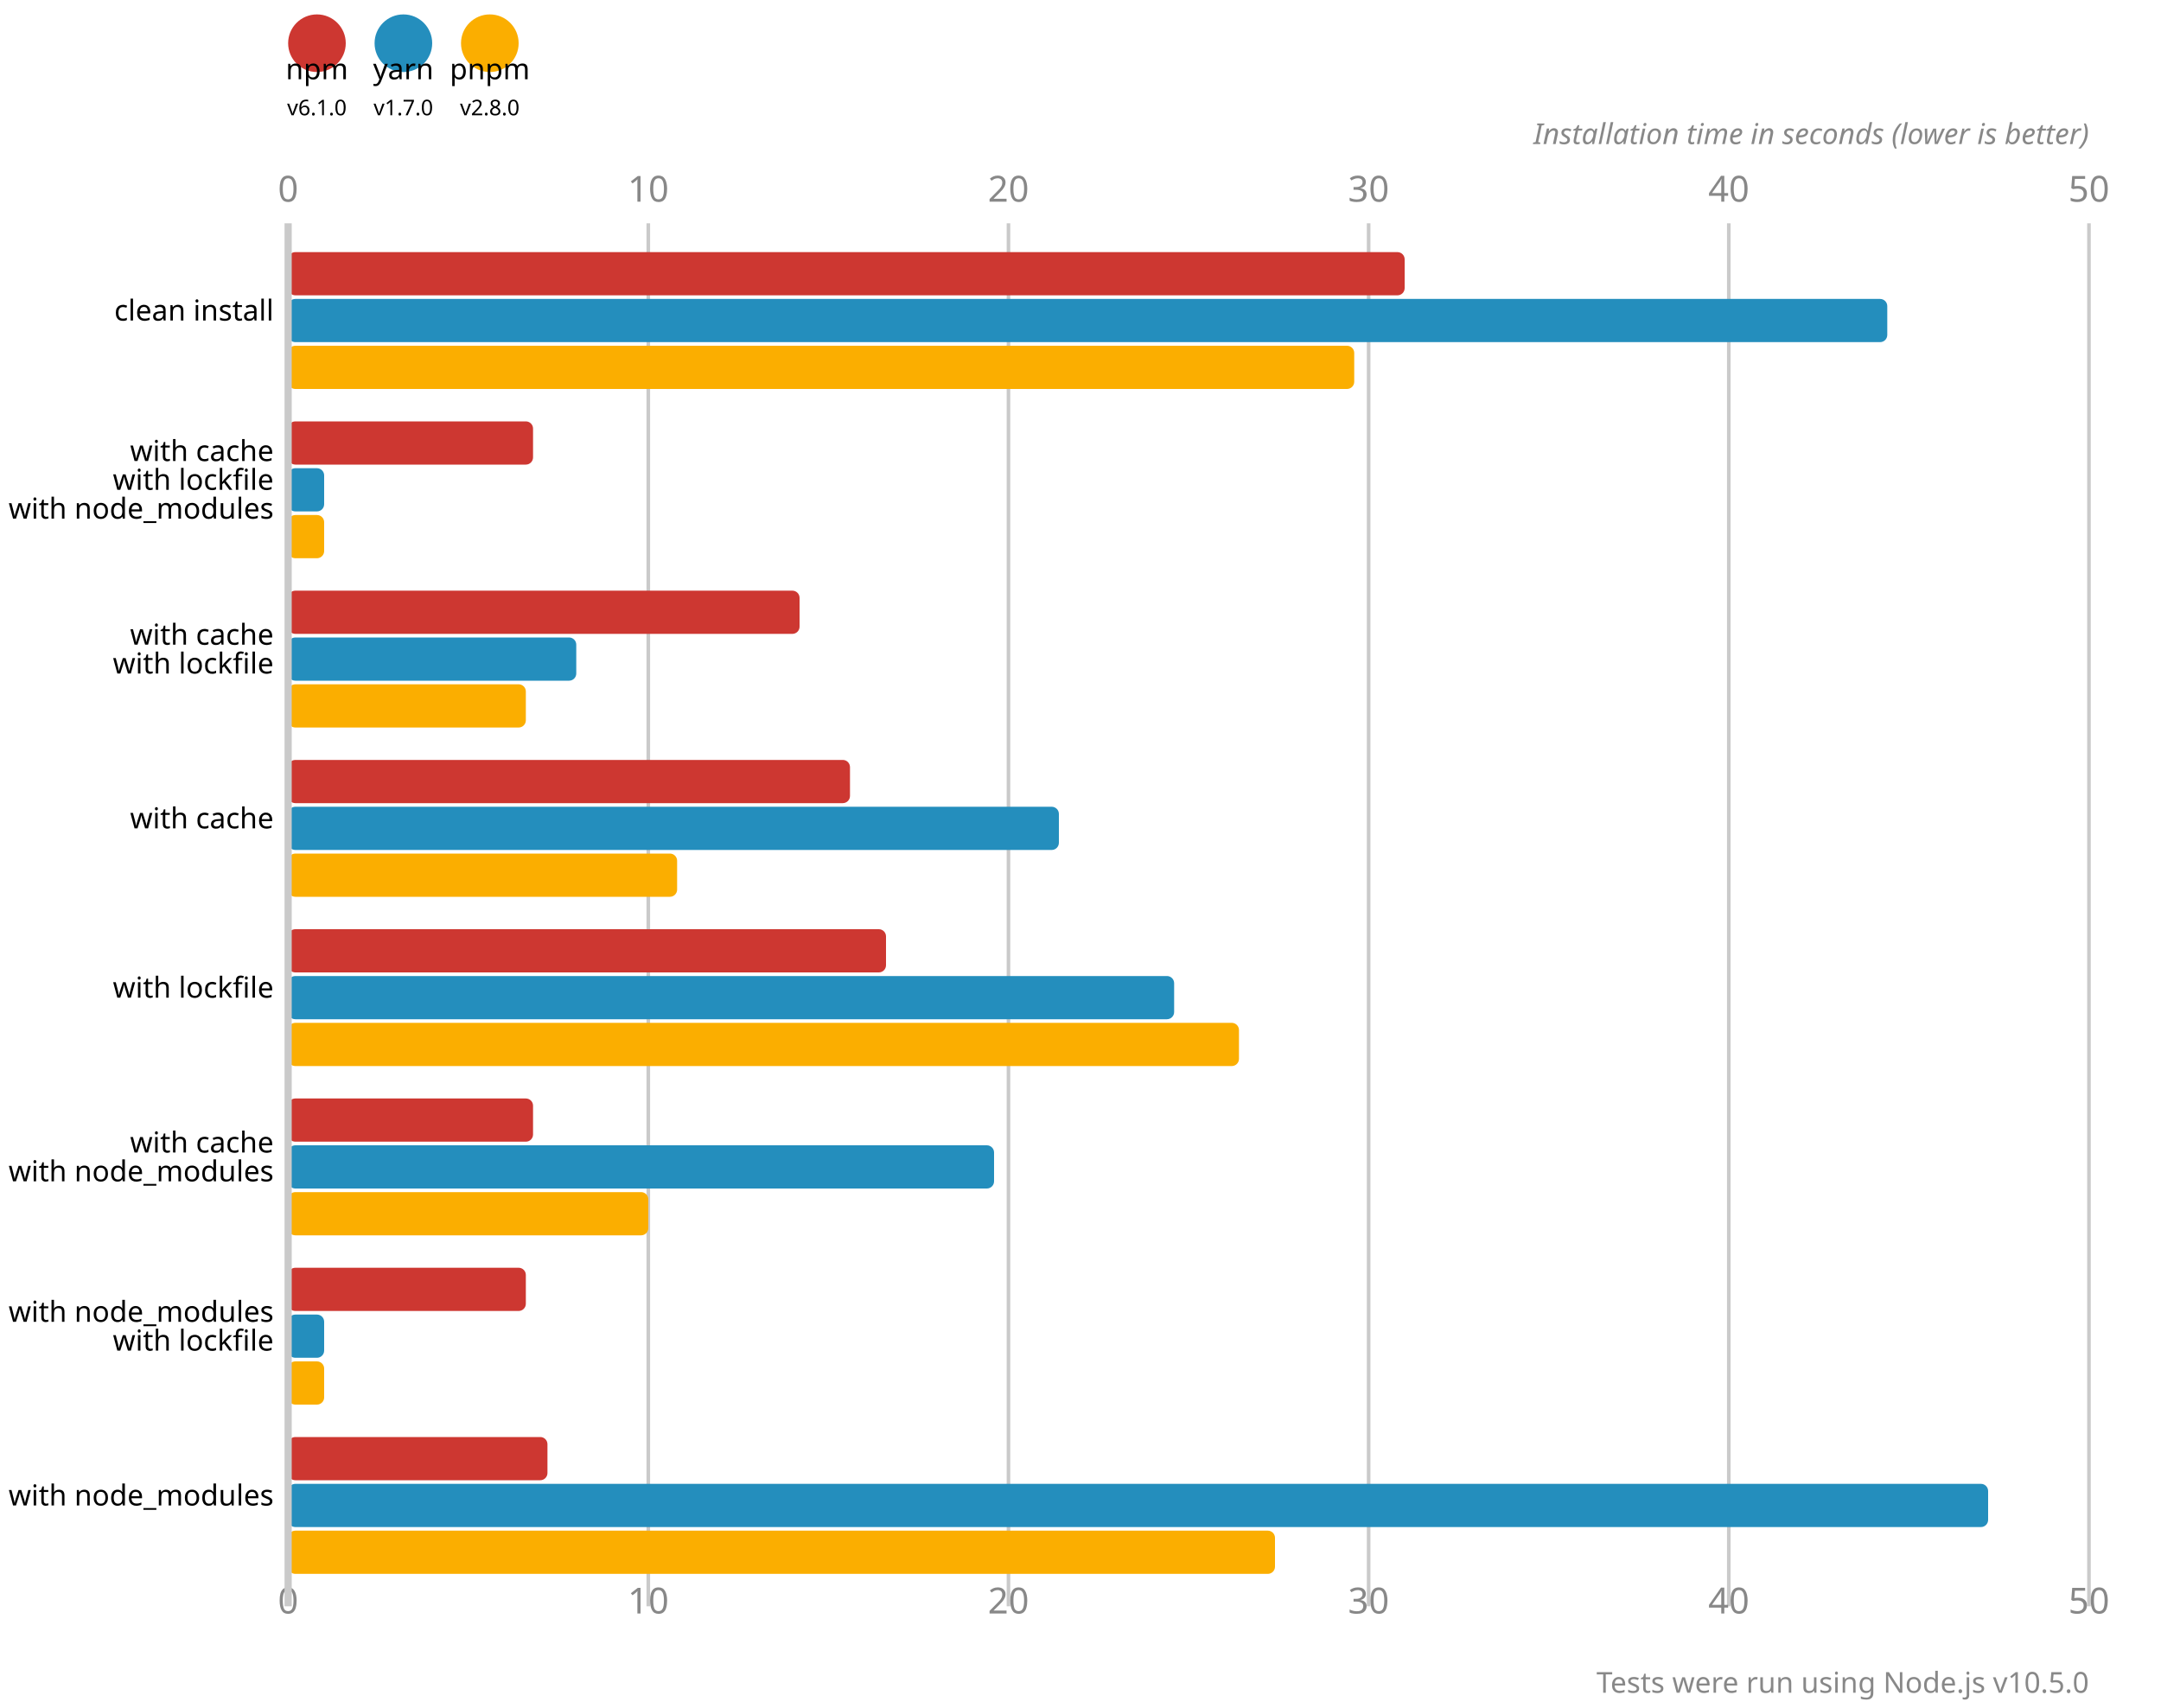
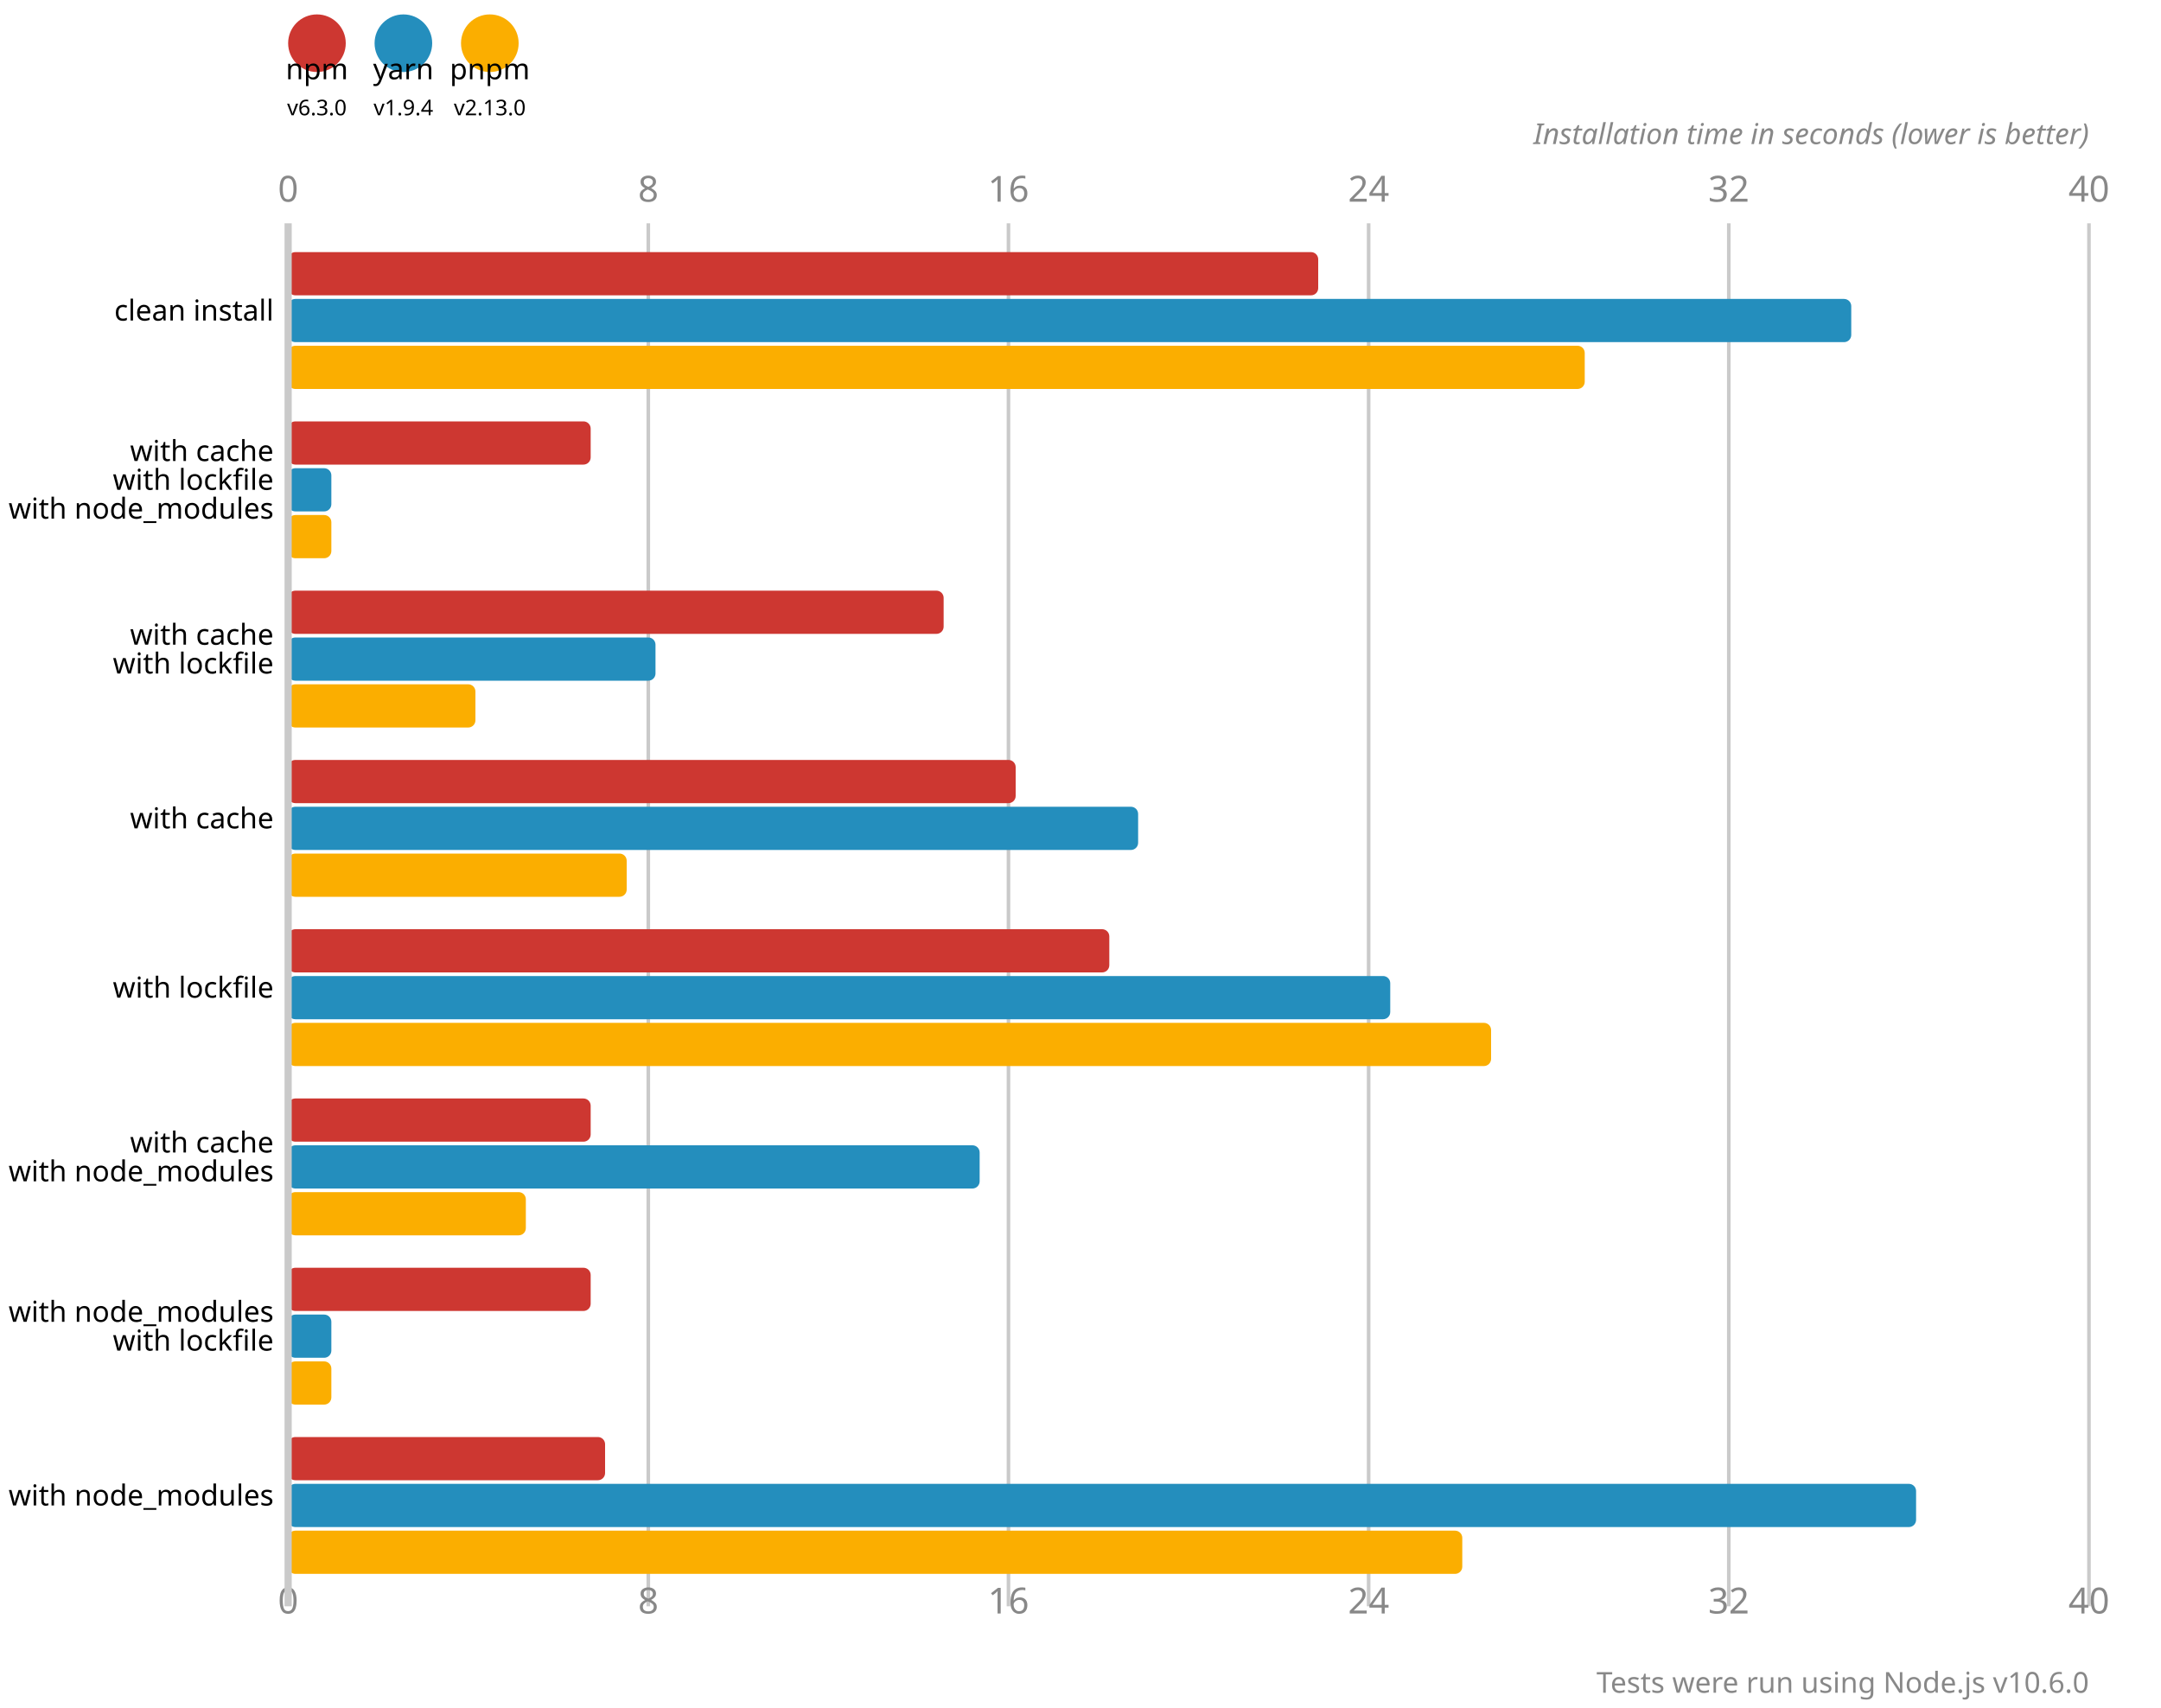
<svg xmlns="http://www.w3.org/2000/svg" version="1.1" viewBox="0 0 300 237">
  <circle cx="44" cy="6" r="4" fill="#cd3731" />
  <text x="44" y="11" font-size="4" font-family="system-ui" alignment-baseline="hanging" text-anchor="middle">npm</text>
-   <text x="44" y="16" font-size="3" font-family="system-ui" alignment-baseline="hanging" text-anchor="middle">v6.1.0</text>
+   <text x="44" y="16" font-size="3" font-family="system-ui" alignment-baseline="hanging" text-anchor="middle">v6.3.0</text>
  <circle cx="56" cy="6" r="4" fill="#248ebd" />
  <text x="56" y="11" font-size="4" font-family="system-ui" alignment-baseline="hanging" text-anchor="middle">yarn</text>
-   <text x="56" y="16" font-size="3" font-family="system-ui" alignment-baseline="hanging" text-anchor="middle">v1.7.0</text>
+   <text x="56" y="16" font-size="3" font-family="system-ui" alignment-baseline="hanging" text-anchor="middle">v1.9.4</text>
  <circle cx="68" cy="6" r="4" fill="#fbae00" />
  <text x="68" y="11" font-size="4" font-family="system-ui" alignment-baseline="hanging" text-anchor="middle">pnpm</text>
-   <text x="68" y="16" font-size="3" font-family="system-ui" alignment-baseline="hanging" text-anchor="middle">v2.8.0</text>
+   <text x="68" y="16" font-size="3" font-family="system-ui" alignment-baseline="hanging" text-anchor="middle">v2.13.0</text>
  <text x="40" y="28" fill="#888" font-size="5" font-family="system-ui" text-anchor="middle">0</text>
  <text x="40" y="224" fill="#888" font-size="5" font-family="system-ui" text-anchor="middle" alignment-baseline="hanging">0</text>
  <line x1="90" y1="31" x2="90" y2="223" stroke-width="0.5" stroke="#cacaca" />
-   <text x="90" y="28" fill="#888" font-size="5" font-family="system-ui" text-anchor="middle">10</text>
-   <text x="90" y="224" fill="#888" font-size="5" font-family="system-ui" text-anchor="middle" alignment-baseline="hanging">10</text>
+   <text x="90" y="28" fill="#888" font-size="5" font-family="system-ui" text-anchor="middle">8</text>
+   <text x="90" y="224" fill="#888" font-size="5" font-family="system-ui" text-anchor="middle" alignment-baseline="hanging">8</text>
  <line x1="140" y1="31" x2="140" y2="223" stroke-width="0.5" stroke="#cacaca" />
-   <text x="140" y="28" fill="#888" font-size="5" font-family="system-ui" text-anchor="middle">20</text>
-   <text x="140" y="224" fill="#888" font-size="5" font-family="system-ui" text-anchor="middle" alignment-baseline="hanging">20</text>
+   <text x="140" y="28" fill="#888" font-size="5" font-family="system-ui" text-anchor="middle">16</text>
+   <text x="140" y="224" fill="#888" font-size="5" font-family="system-ui" text-anchor="middle" alignment-baseline="hanging">16</text>
  <line x1="190" y1="31" x2="190" y2="223" stroke-width="0.5" stroke="#cacaca" />
-   <text x="190" y="28" fill="#888" font-size="5" font-family="system-ui" text-anchor="middle">30</text>
-   <text x="190" y="224" fill="#888" font-size="5" font-family="system-ui" text-anchor="middle" alignment-baseline="hanging">30</text>
+   <text x="190" y="28" fill="#888" font-size="5" font-family="system-ui" text-anchor="middle">24</text>
+   <text x="190" y="224" fill="#888" font-size="5" font-family="system-ui" text-anchor="middle" alignment-baseline="hanging">24</text>
  <line x1="240" y1="31" x2="240" y2="223" stroke-width="0.5" stroke="#cacaca" />
-   <text x="240" y="28" fill="#888" font-size="5" font-family="system-ui" text-anchor="middle">40</text>
-   <text x="240" y="224" fill="#888" font-size="5" font-family="system-ui" text-anchor="middle" alignment-baseline="hanging">40</text>
+   <text x="240" y="28" fill="#888" font-size="5" font-family="system-ui" text-anchor="middle">32</text>
+   <text x="240" y="224" fill="#888" font-size="5" font-family="system-ui" text-anchor="middle" alignment-baseline="hanging">32</text>
  <line x1="290" y1="31" x2="290" y2="223" stroke-width="0.5" stroke="#cacaca" />
-   <text x="290" y="28" fill="#888" font-size="5" font-family="system-ui" text-anchor="middle">50</text>
-   <text x="290" y="224" fill="#888" font-size="5" font-family="system-ui" text-anchor="middle" alignment-baseline="hanging">50</text>
+   <text x="290" y="28" fill="#888" font-size="5" font-family="system-ui" text-anchor="middle">40</text>
+   <text x="290" y="224" fill="#888" font-size="5" font-family="system-ui" text-anchor="middle" alignment-baseline="hanging">40</text>
  <text x="290" y="20" font-size="4" font-family="system-ui" font-style="italic" text-anchor="end" fill="#888">Installation time in seconds (lower is better)</text>
-   <rect x="40" y="35" width="155" height="6" fill="#cd3731" rx="1" ry="1" />
-   <rect x="40" y="41.5" width="222" height="6" fill="#248ebd" rx="1" ry="1" />
-   <rect x="40" y="48" width="148" height="6" fill="#fbae00" rx="1" ry="1" />
-   <rect x="40" y="58.5" width="34" height="6" fill="#cd3731" rx="1" ry="1" />
-   <rect x="40" y="65" width="5" height="6" fill="#248ebd" rx="1" ry="1" />
-   <rect x="40" y="71.5" width="5" height="6" fill="#fbae00" rx="1" ry="1" />
-   <rect x="40" y="82" width="71" height="6" fill="#cd3731" rx="1" ry="1" />
-   <rect x="40" y="88.5" width="40" height="6" fill="#248ebd" rx="1" ry="1" />
-   <rect x="40" y="95" width="33" height="6" fill="#fbae00" rx="1" ry="1" />
-   <rect x="40" y="105.5" width="78" height="6" fill="#cd3731" rx="1" ry="1" />
-   <rect x="40" y="112" width="107" height="6" fill="#248ebd" rx="1" ry="1" />
-   <rect x="40" y="118.5" width="54" height="6" fill="#fbae00" rx="1" ry="1" />
-   <rect x="40" y="129" width="83" height="6" fill="#cd3731" rx="1" ry="1" />
-   <rect x="40" y="135.5" width="123" height="6" fill="#248ebd" rx="1" ry="1" />
-   <rect x="40" y="142" width="132" height="6" fill="#fbae00" rx="1" ry="1" />
-   <rect x="40" y="152.5" width="34" height="6" fill="#cd3731" rx="1" ry="1" />
-   <rect x="40" y="159" width="98" height="6" fill="#248ebd" rx="1" ry="1" />
-   <rect x="40" y="165.5" width="50" height="6" fill="#fbae00" rx="1" ry="1" />
-   <rect x="40" y="176" width="33" height="6" fill="#cd3731" rx="1" ry="1" />
-   <rect x="40" y="182.5" width="5" height="6" fill="#248ebd" rx="1" ry="1" />
-   <rect x="40" y="189" width="5" height="6" fill="#fbae00" rx="1" ry="1" />
-   <rect x="40" y="199.5" width="36" height="6" fill="#cd3731" rx="1" ry="1" />
-   <rect x="40" y="206" width="236" height="6" fill="#248ebd" rx="1" ry="1" />
-   <rect x="40" y="212.5" width="137" height="6" fill="#fbae00" rx="1" ry="1" />
+   <rect x="40" y="35" width="143" height="6" fill="#cd3731" rx="1" ry="1" />
+   <rect x="40" y="41.5" width="217" height="6" fill="#248ebd" rx="1" ry="1" />
+   <rect x="40" y="48" width="180" height="6" fill="#fbae00" rx="1" ry="1" />
+   <rect x="40" y="58.5" width="42" height="6" fill="#cd3731" rx="1" ry="1" />
+   <rect x="40" y="65" width="6" height="6" fill="#248ebd" rx="1" ry="1" />
+   <rect x="40" y="71.5" width="6" height="6" fill="#fbae00" rx="1" ry="1" />
+   <rect x="40" y="82" width="91" height="6" fill="#cd3731" rx="1" ry="1" />
+   <rect x="40" y="88.5" width="51" height="6" fill="#248ebd" rx="1" ry="1" />
+   <rect x="40" y="95" width="26" height="6" fill="#fbae00" rx="1" ry="1" />
+   <rect x="40" y="105.5" width="101" height="6" fill="#cd3731" rx="1" ry="1" />
+   <rect x="40" y="112" width="118" height="6" fill="#248ebd" rx="1" ry="1" />
+   <rect x="40" y="118.5" width="47" height="6" fill="#fbae00" rx="1" ry="1" />
+   <rect x="40" y="129" width="114" height="6" fill="#cd3731" rx="1" ry="1" />
+   <rect x="40" y="135.5" width="153" height="6" fill="#248ebd" rx="1" ry="1" />
+   <rect x="40" y="142" width="167" height="6" fill="#fbae00" rx="1" ry="1" />
+   <rect x="40" y="152.5" width="42" height="6" fill="#cd3731" rx="1" ry="1" />
+   <rect x="40" y="159" width="96" height="6" fill="#248ebd" rx="1" ry="1" />
+   <rect x="40" y="165.5" width="33" height="6" fill="#fbae00" rx="1" ry="1" />
+   <rect x="40" y="176" width="42" height="6" fill="#cd3731" rx="1" ry="1" />
+   <rect x="40" y="182.5" width="6" height="6" fill="#248ebd" rx="1" ry="1" />
+   <rect x="40" y="189" width="6" height="6" fill="#fbae00" rx="1" ry="1" />
+   <rect x="40" y="199.5" width="44" height="6" fill="#cd3731" rx="1" ry="1" />
+   <rect x="40" y="206" width="226" height="6" fill="#248ebd" rx="1" ry="1" />
+   <rect x="40" y="212.5" width="163" height="6" fill="#fbae00" rx="1" ry="1" />
  <line x1="40" y1="31" x2="40" y2="223" stroke-width="1" stroke="#cacaca" />
  <text x="38" y="44.5" font-size="4" font-family="system-ui" alignment-baseline="middle" text-anchor="end">clean install</text>
  <text x="38" y="64" font-size="4" font-family="system-ui" alignment-baseline="middle" text-anchor="end">with cache</text>
  <text x="38" y="68" font-size="4" font-family="system-ui" alignment-baseline="middle" text-anchor="end">with lockfile</text>
  <text x="38" y="72" font-size="4" font-family="system-ui" alignment-baseline="middle" text-anchor="end">with node_modules</text>
  <text x="38" y="89.5" font-size="4" font-family="system-ui" alignment-baseline="middle" text-anchor="end">with cache</text>
  <text x="38" y="93.5" font-size="4" font-family="system-ui" alignment-baseline="middle" text-anchor="end">with lockfile</text>
  <text x="38" y="115" font-size="4" font-family="system-ui" alignment-baseline="middle" text-anchor="end">with cache</text>
  <text x="38" y="138.5" font-size="4" font-family="system-ui" alignment-baseline="middle" text-anchor="end">with lockfile</text>
  <text x="38" y="160" font-size="4" font-family="system-ui" alignment-baseline="middle" text-anchor="end">with cache</text>
  <text x="38" y="164" font-size="4" font-family="system-ui" alignment-baseline="middle" text-anchor="end">with node_modules</text>
  <text x="38" y="183.5" font-size="4" font-family="system-ui" alignment-baseline="middle" text-anchor="end">with node_modules</text>
  <text x="38" y="187.5" font-size="4" font-family="system-ui" alignment-baseline="middle" text-anchor="end">with lockfile</text>
  <text x="38" y="209" font-size="4" font-family="system-ui" alignment-baseline="middle" text-anchor="end">with node_modules</text>
-   <text x="290" y="235" font-size="4" font-family="system-ui" text-anchor="end" fill="#888">Tests were run using Node.js v10.5.0</text>
+   <text x="290" y="235" font-size="4" font-family="system-ui" text-anchor="end" fill="#888">Tests were run using Node.js v10.6.0</text>
</svg>
